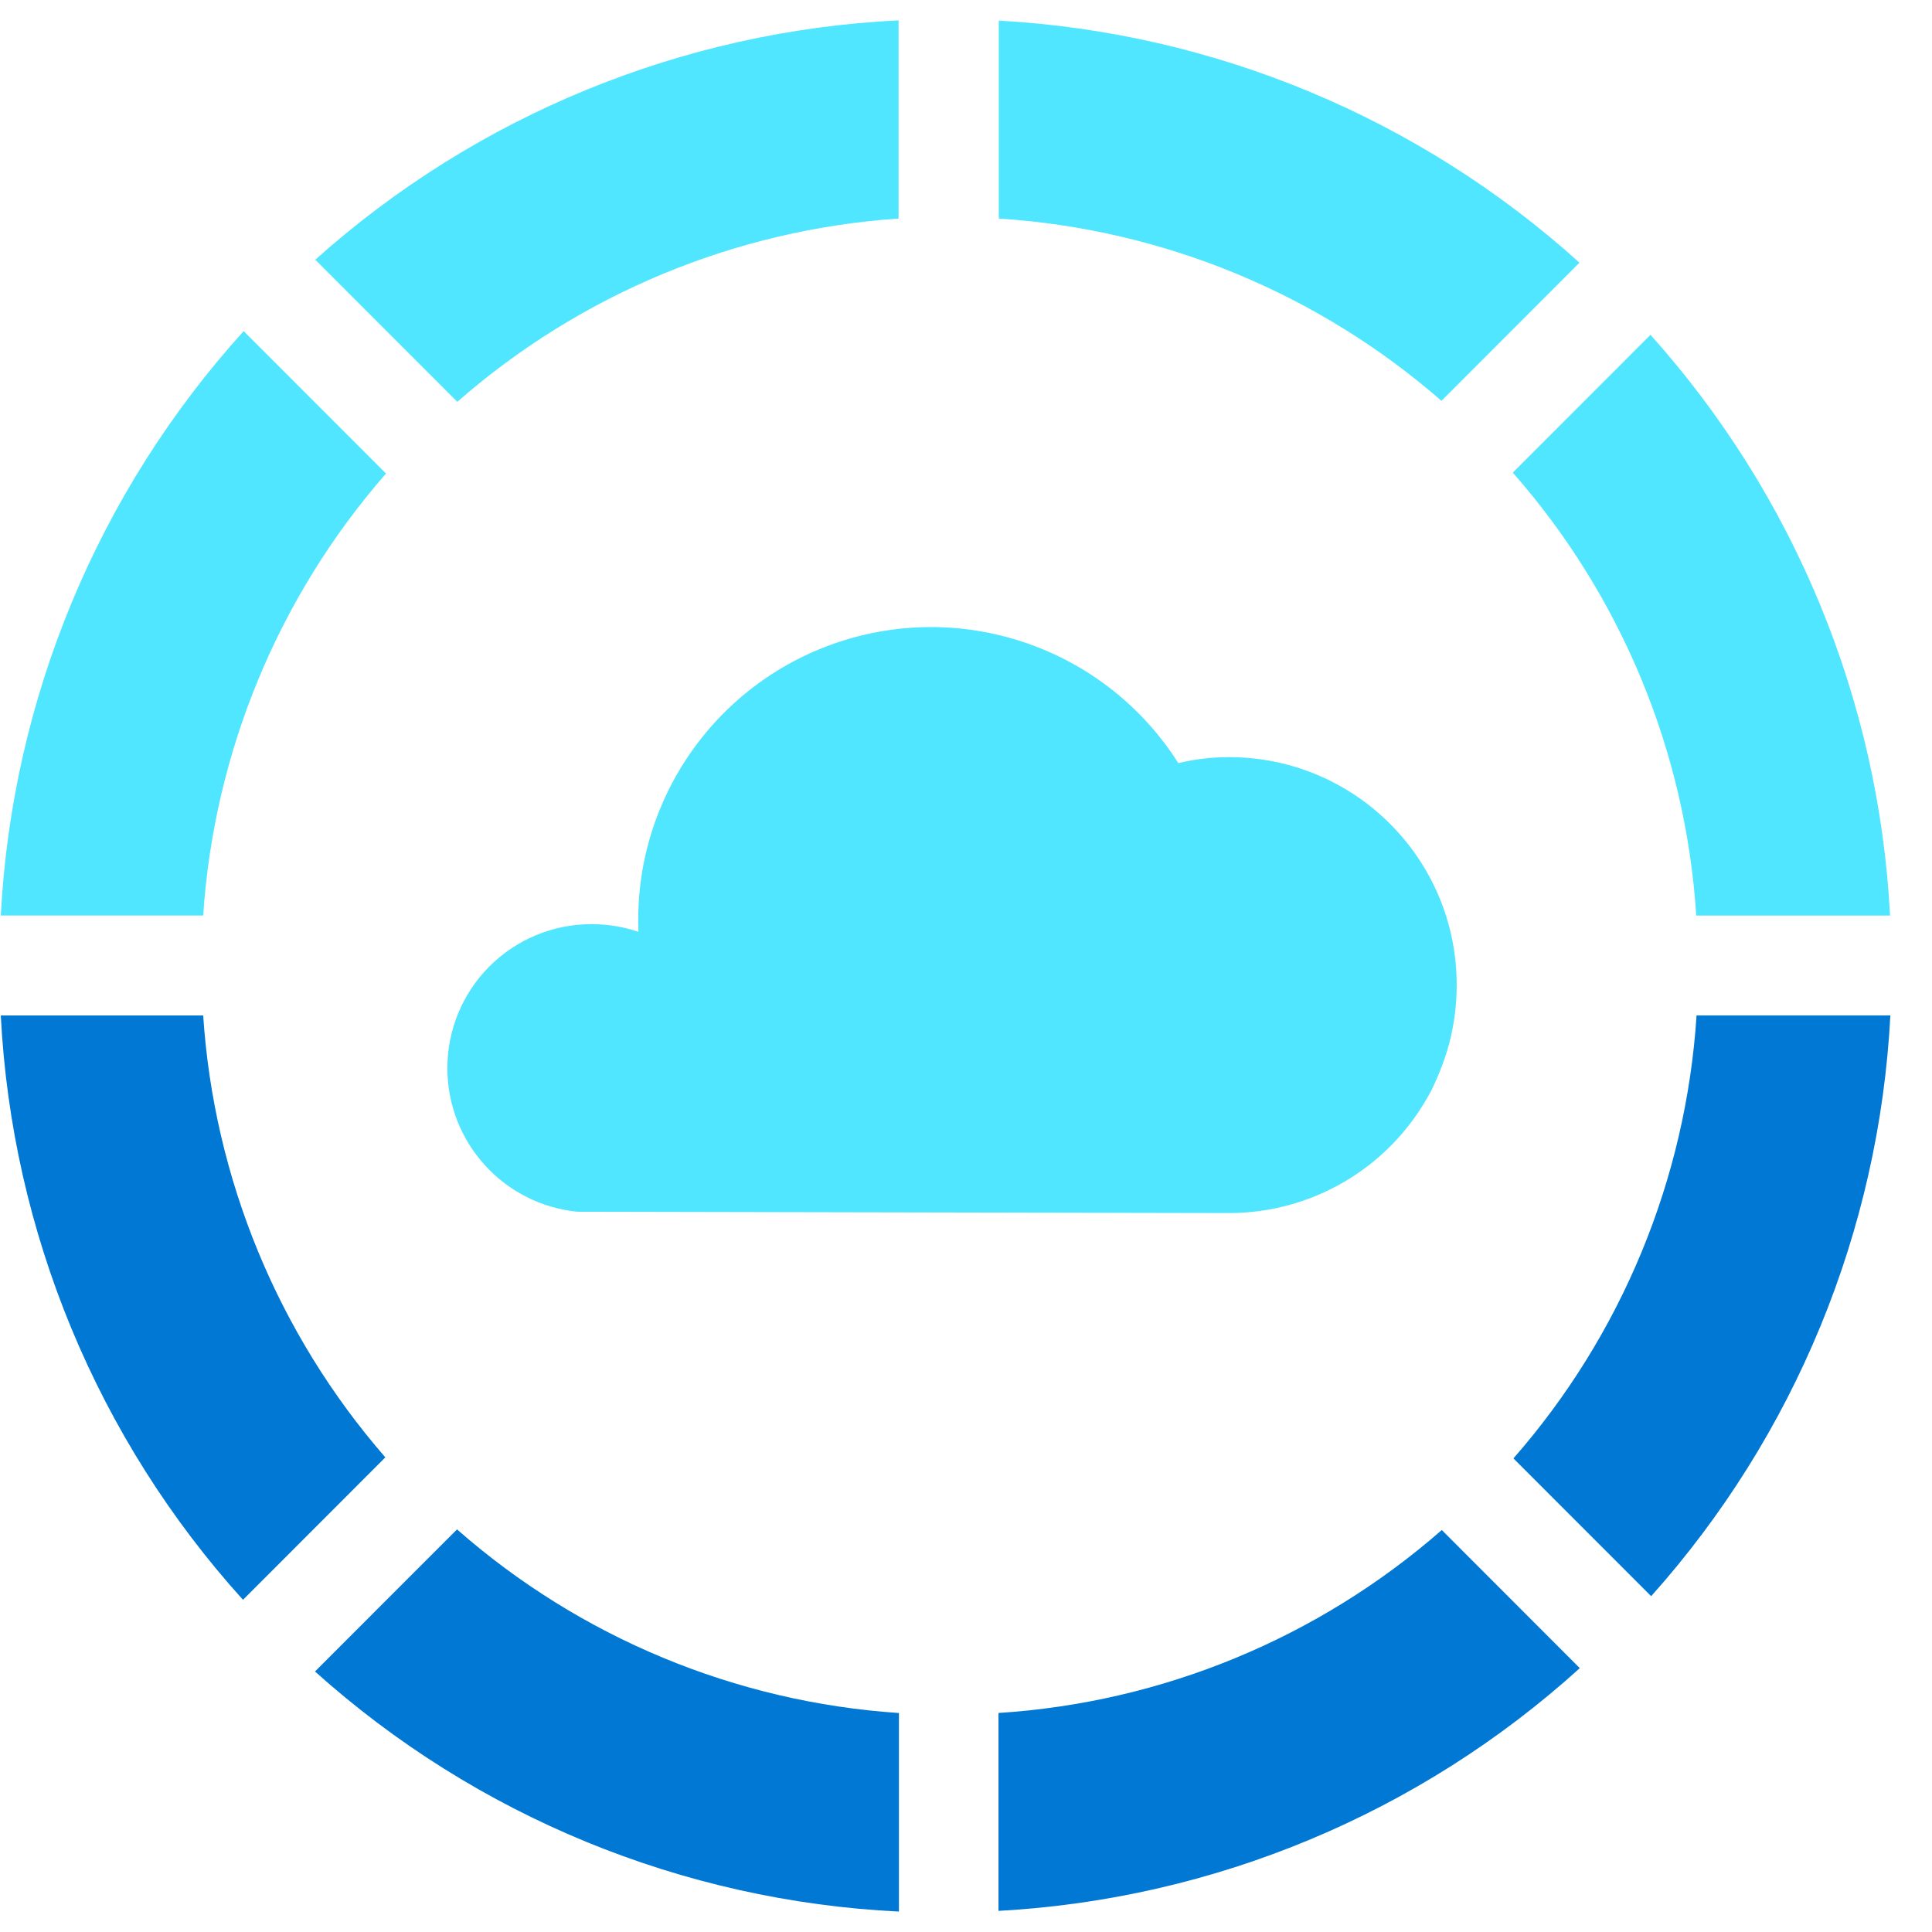
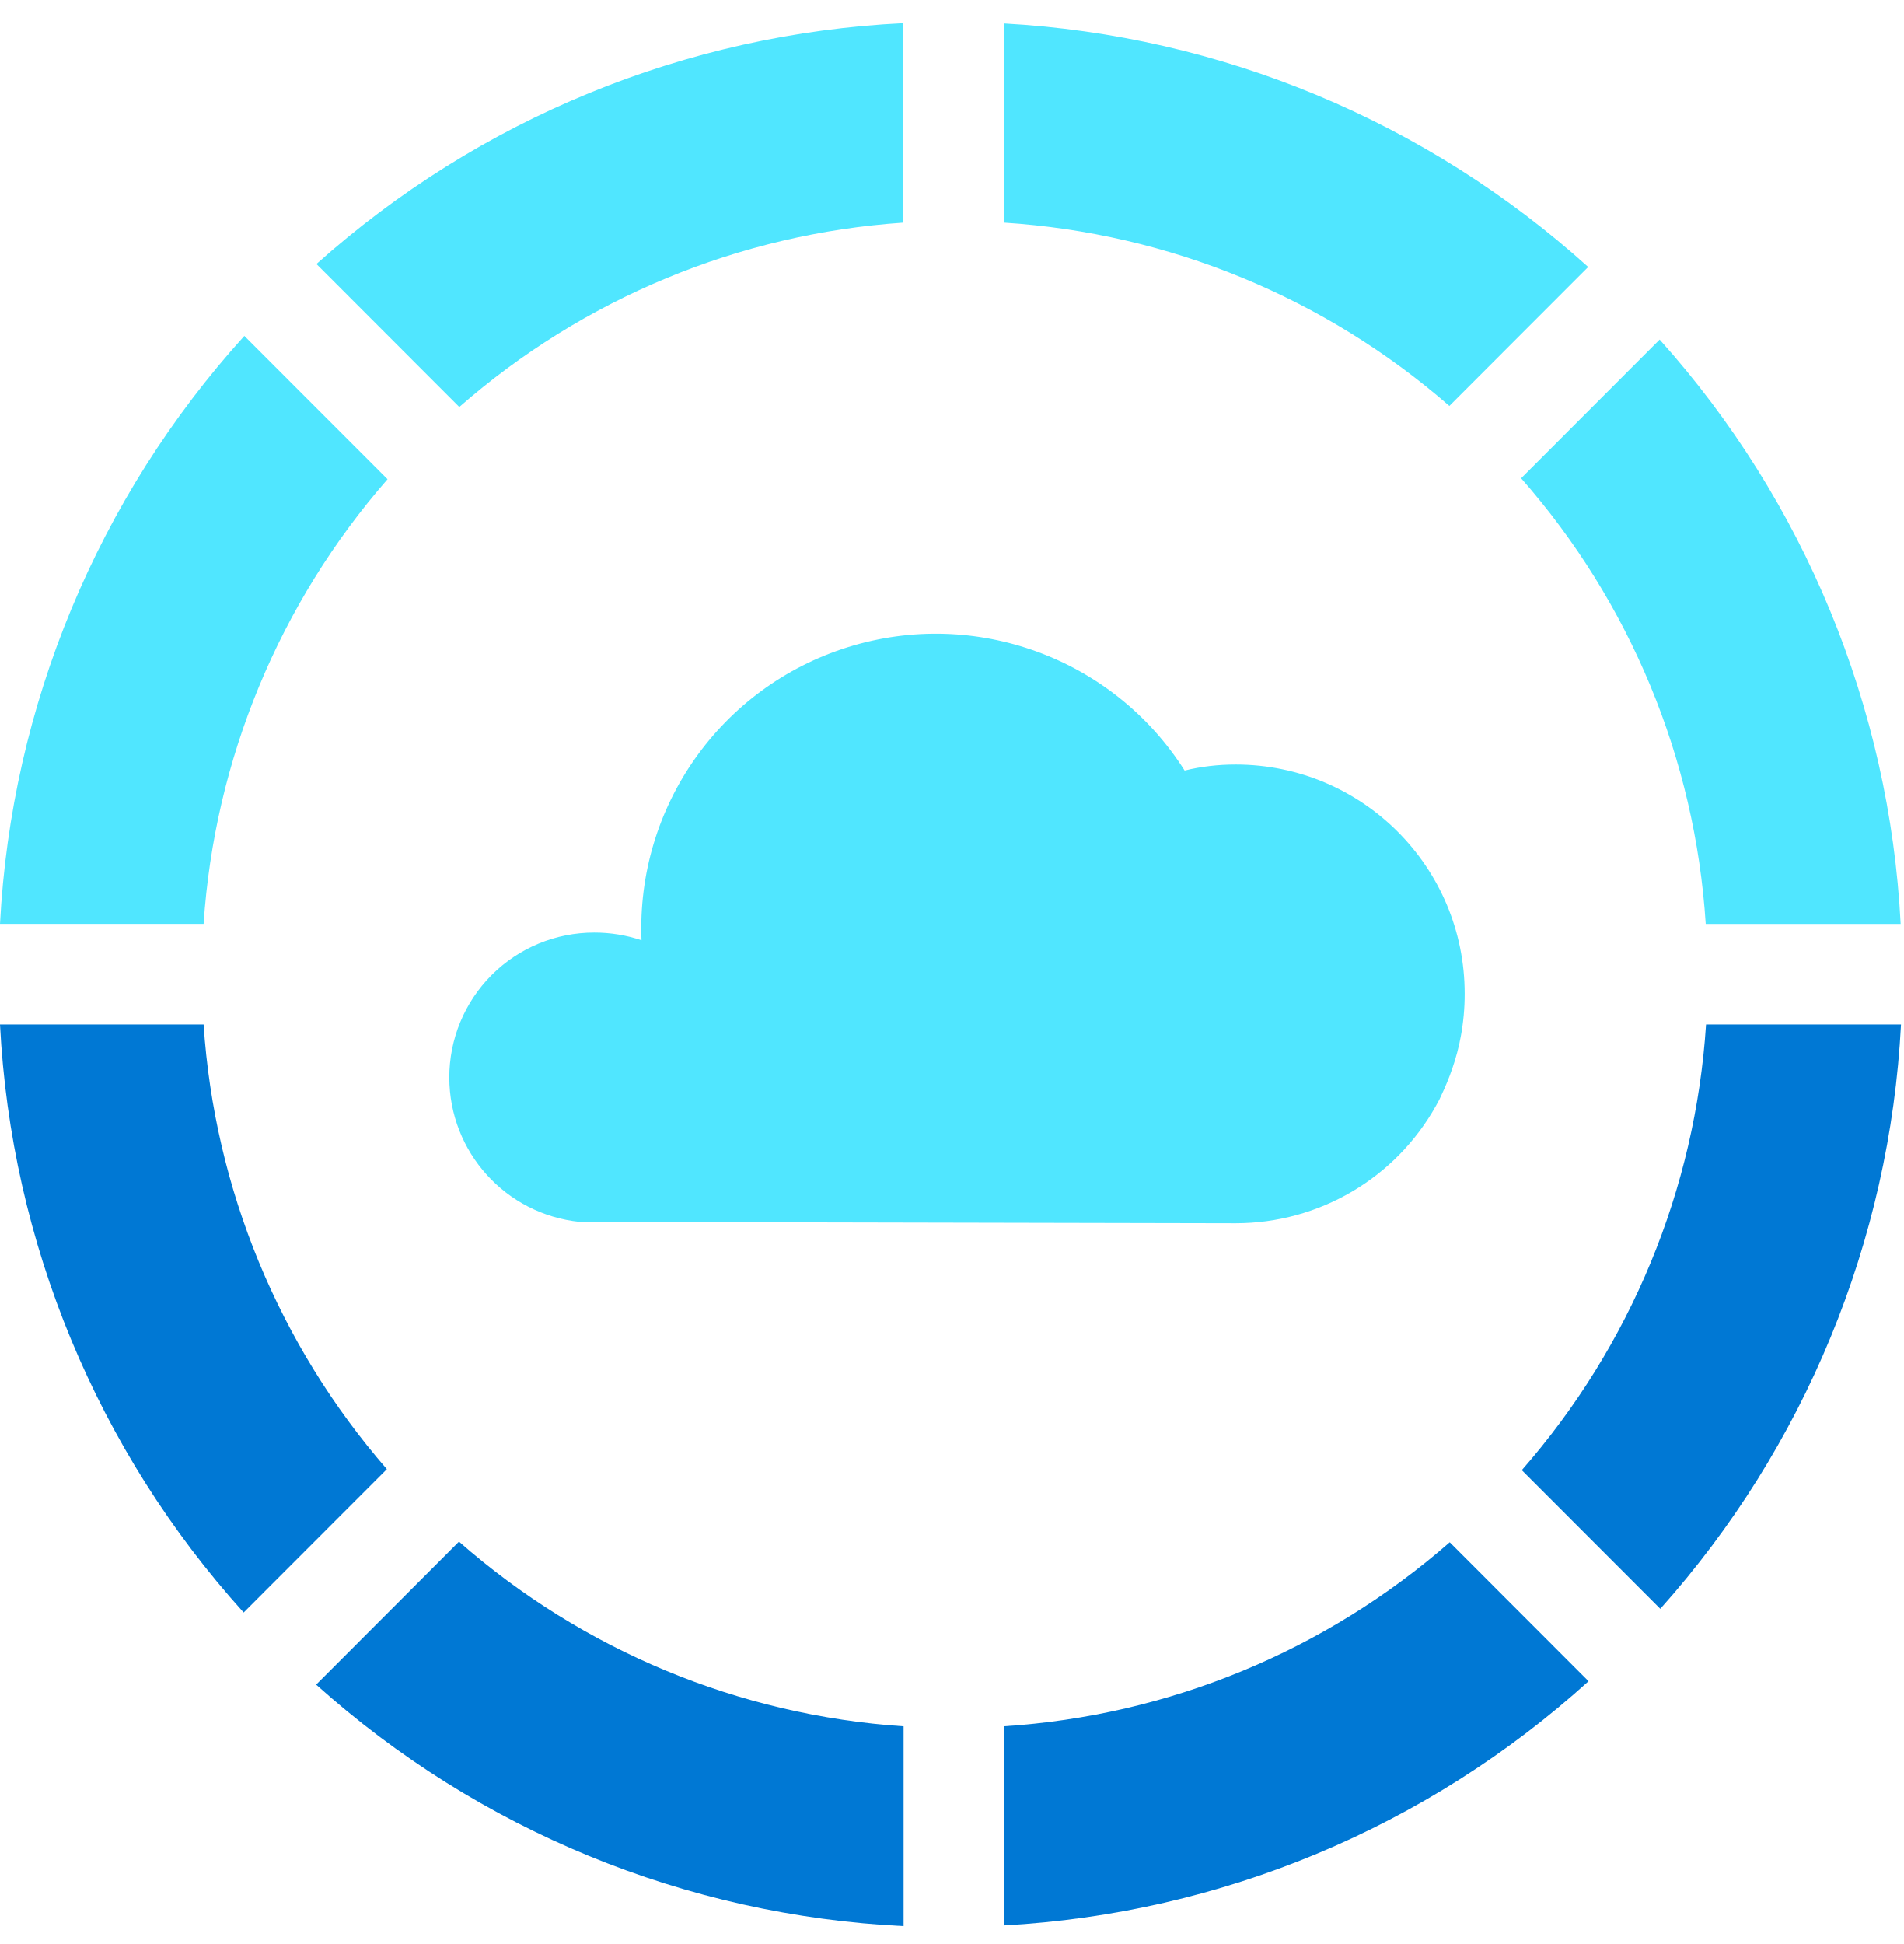
- <svg xmlns="http://www.w3.org/2000/svg" viewBox="0 0 49 49">
-   <path d="M41.877 40.483a23.96 23.96 0 006.067-14.73h-4.915a18.898 18.898 0 01-4.645 11.235l3.493 3.495z" fill="#0078D4" />
-   <path d="M6.18 8.398A23.938 23.938 0 00.02 23.22h5.133A18.944 18.944 0 019.79 12.01L6.18 8.398z" fill="#50E6FF" />
-   <path d="M7.989 42.393a23.916 23.916 0 0014.81 6.089v-5.036a18.885 18.885 0 01-11.208-4.657l-3.602 3.604zM.02 25.754a23.922 23.922 0 006.143 14.821l3.61-3.613a18.979 18.979 0 01-4.62-11.208H.02z" fill="#0078D4" />
-   <path d="M41.86 8.492l-3.492 3.495a18.834 18.834 0 014.653 11.234h4.915A23.9 23.9 0 0041.86 8.492z" fill="#50E6FF" />
-   <path d="M25.332 48.464a23.9 23.9 0 0014.735-6.156l-3.5-3.503a18.91 18.91 0 01-11.243 4.64v5.019h.008z" fill="#0078D4" />
-   <path d="M25.332.523v5.02a18.92 18.92 0 0111.227 4.623l3.5-3.504A23.948 23.948 0 0025.333.523zM22.8.516A23.924 23.924 0 007.996 6.587l3.602 3.604A18.932 18.932 0 0122.79 5.543V.516h.008zM36.81 26.235c.01-.059.026-.118.034-.168.068-.354.101-.716.101-1.087a5.773 5.773 0 00-5.773-5.777c-.445 0-.875.051-1.287.152a7.426 7.426 0 00-13.692 4.278 3.704 3.704 0 00-1.195-.194 3.65 3.65 0 00-3.652 3.655 3.662 3.662 0 003.29 3.638l16.536.034a5.783 5.783 0 005.05-2.965c.025-.05.059-.1.084-.151.151-.32.37-.8.505-1.415z" fill="#50E6FF" />
+ <svg xmlns="http://www.w3.org/2000/svg" viewBox="0 0 48 49">
+   <path d="M41.857 40.55a23.96 23.96 0 006.068-14.728H43.01a18.899 18.899 0 01-4.645 11.234l3.492 3.495z" fill="#0078D4" />
+   <path d="M6.16 8.467A23.938 23.938 0 000 23.288h5.133A18.944 18.944 0 019.77 12.079L6.16 8.467z" fill="#50E6FF" />
+   <path d="M7.97 42.462a23.916 23.916 0 0014.81 6.088v-5.036a18.884 18.884 0 01-11.209-4.657L7.97 42.462zM0 25.822a23.922 23.922 0 006.143 14.822l3.61-3.613a18.979 18.979 0 01-4.62-11.209H0z" fill="#0078D4" />
+   <path d="M41.84 8.56l-3.492 3.495a18.834 18.834 0 014.654 11.234h4.914A23.9 23.9 0 0041.841 8.56z" fill="#50E6FF" />
+   <path d="M25.313 48.532a23.9 23.9 0 0014.735-6.156l-3.5-3.503a18.91 18.91 0 01-11.244 4.64v5.02h.009z" fill="#0078D4" />
+   <path d="M25.313.591v5.02a18.92 18.92 0 0111.226 4.622l3.5-3.503A23.948 23.948 0 0025.314.591zM22.78.583A23.924 23.924 0 007.978 6.655l3.601 3.604a18.932 18.932 0 0111.192-4.648V.583h.009zM36.791 26.303c.009-.059.025-.118.034-.169a5.79 5.79 0 00.1-1.086 5.773 5.773 0 00-5.772-5.777c-.446 0-.875.05-1.288.152A7.426 7.426 0 0016.173 23.7a3.703 3.703 0 00-1.194-.194 3.65 3.65 0 00-3.652 3.655 3.662 3.662 0 003.29 3.638l16.536.034a5.783 5.783 0 005.05-2.965c.024-.05.058-.1.083-.151.152-.32.37-.8.505-1.415z" fill="#50E6FF" />
</svg>
